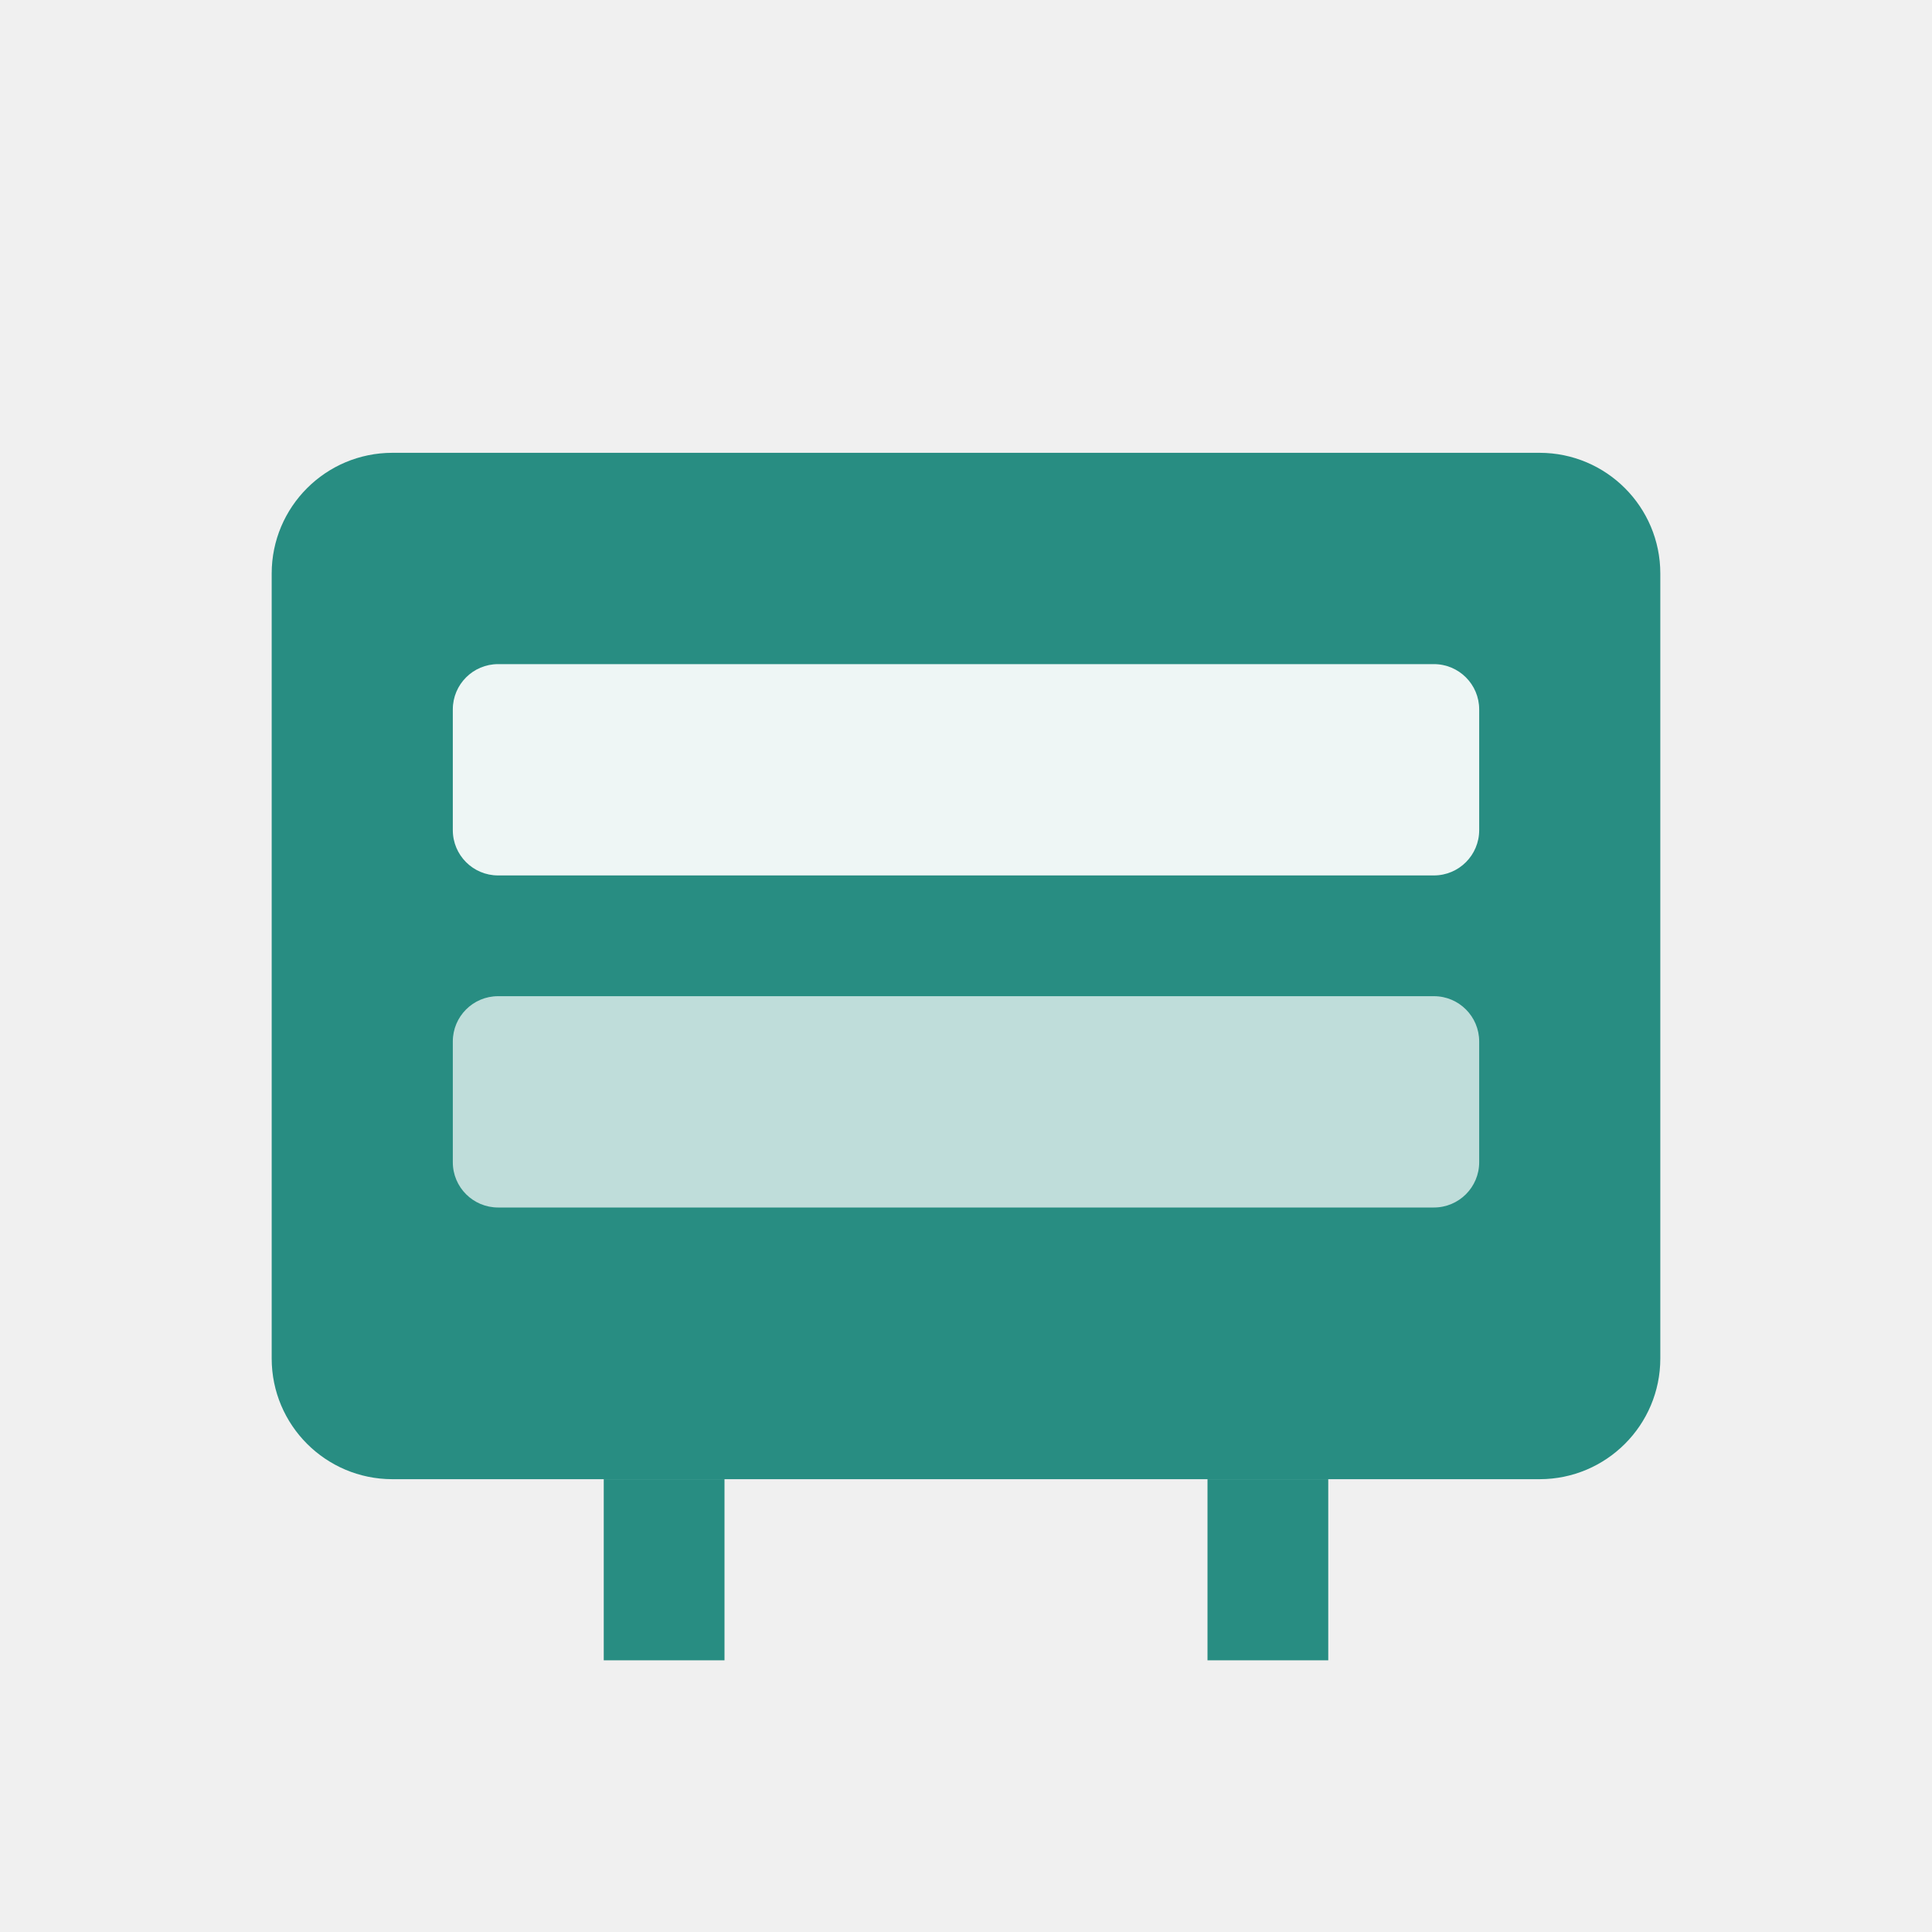
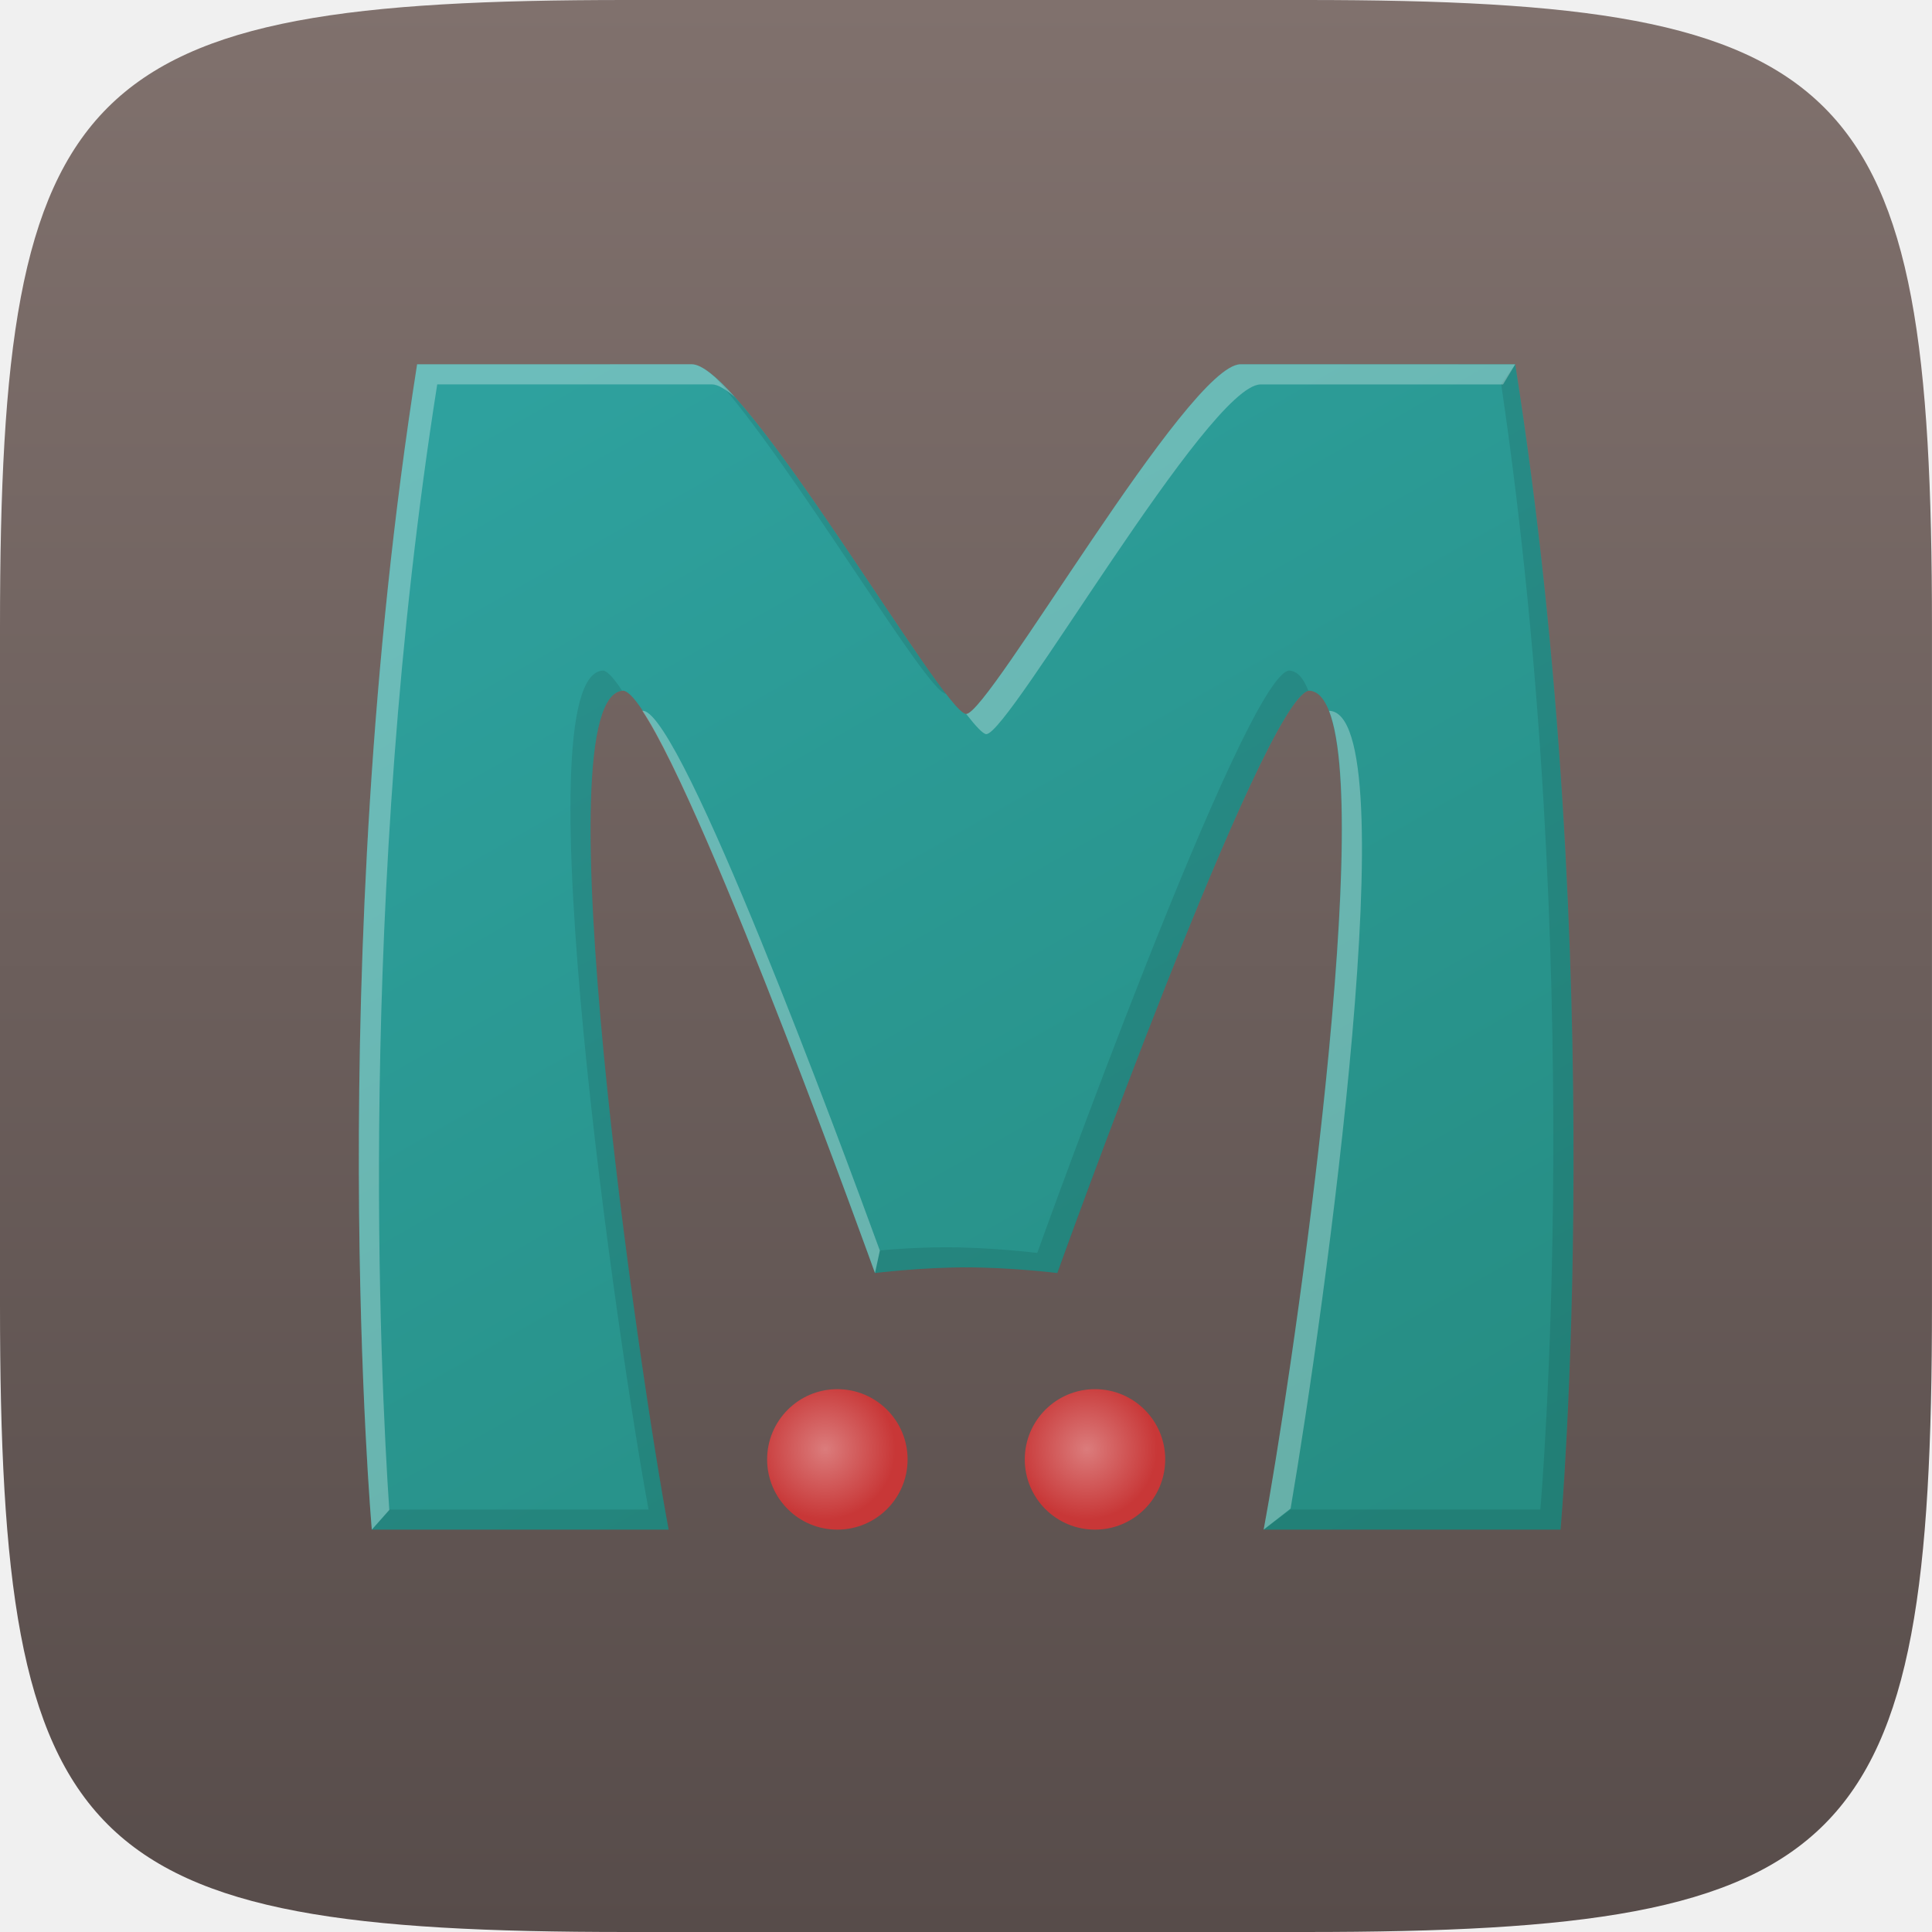
- <svg xmlns="http://www.w3.org/2000/svg" viewBox="0 0 128 128">
-   <rect x="18" y="30" width="92" height="68" rx="8" fill="#288d82" />
-   <rect x="30" y="44" width="68" height="14" rx="3" fill="#fff" opacity="0.92" />
-   <rect x="30" y="66" width="68" height="14" rx="3" fill="#fff" opacity="0.7" />
-   <rect x="40" y="98" width="8" height="12" fill="#288d82" />
-   <rect x="80" y="98" width="8" height="12" fill="#288d82" />
+ <svg xmlns="http://www.w3.org/2000/svg" width="64" height="64">
+   <defs>
+     <linearGradient id="A" x1="255.894" x2="255.894" y1="59.789" gradientUnits="userSpaceOnUse" y2="-452">
+       <stop stop-color="#574c4a" offset="0%" />
+       <stop stop-color="#80716d" offset="100%" />
+     </linearGradient>
+     <linearGradient id="B" x1="380.442" x2="191.971" y1="-51.758" y2="-382.305" gradientUnits="userSpaceOnUse">
+       <stop stop-color="#268d83" offset="0%" />
+       <stop stop-color="#2ea19e" offset="100%" />
+     </linearGradient>
+     <radialGradient id="C" cx="62.417" cy="142.923" r="9.213" fx="62.417" fy="142.923" gradientUnits="userSpaceOnUse" gradientTransform="matrix(2.02,0,0,2.02,92.53,-356.82)">
+       <stop stop-color="#db7c7c" offset="0%" />
+       <stop stop-color="#c83737" offset="100%" />
+     </radialGradient>
+     <radialGradient id="D" cx="96.726" cy="142.923" r="9.213" fx="96.726" fy="142.923" gradientUnits="userSpaceOnUse" gradientTransform="matrix(2.02,0,0,2.02,92.53,-356.82)">
+       <stop stop-color="#db7c7c" offset="0%" />
+       <stop stop-color="#c83737" offset="100%" />
+     </radialGradient>
+   </defs>
+   <g transform="matrix(.125052 0 0 .125052 .000001 56.52349)">
+     <path d="M0-106.196v-179.82C0-431.255 20.725-452 165.814-452h180.164c145.084 0 165.8 20.745 165.8 165.983v179.82c0 145.238-20.725 165.983-165.812 165.983H165.812C20.73 59.787 0 39.042 0-106.196z" fill="url(#A)" />
+     <path d="M110.488-355.497C85.34-196.062 98.497-46.8 98.497-46.8h78.63c-7.48-39.802-34.32-221.642-11.993-222.24 11.966 1.9 66.64 154.267 66.64 154.267s12.04-1.5 24.155-1.5 24.16 1.5 24.16 1.5 54.68-152.37 66.64-154.267c22.34.598-4.505 182.438-11.98 222.24h78.633s13.162-149.272-12-308.706h-72.8c-13.857.162-66.58 92.63-72.64 92.63s-58.784-92.457-72.64-92.62z" fill="url(#B)" />
+     <path d="M240.422-65.4c0 10.278-8.333 18.6-18.612 18.6s-18.6-8.333-18.6-18.6 8.333-18.612 18.6-18.612 18.612 8.332 18.612 18.612z" fill="url(#C)" />
+     <path d="M308.66-65.4c0 10.278-8.332 18.6-18.6 18.6s-18.6-8.333-18.6-18.6 8.322-18.612 18.604-18.612 18.604 8.332 18.604 18.612z" fill="url(#D)" />
+     <path d="M397.664-350.226c11.348 76.812 14 150.532 13.802 205.444-.214 56.168-3.432 92.66-3.432 92.66h-66.2l-7.113 5.33h78.64s13.16-149.27-11.992-308.705zm-208.373-1.94c20.66 22.98 56.4 83.966 61.3 83.966-13.1-16.75-45.27-70.192-61.3-83.965zm-29.48 77.802c-22.33.6 4.514 182.44 11.996 222.242H103.16l-4.66 5.33h78.634c-7.444-39.598-34.05-219.824-12.33-222.24-2.02-3.04-3.77-5.137-4.996-5.332zm181.6 0c-11.964 1.9-66.64 154.27-66.64 154.27s-12.04-1.5-24.154-1.5c-7.17 0-13.34.442-17.514.83l-1.3 6s12.04-1.498 24.154-1.498 24.158 1.5 24.158 1.5 54.26-151.372 66.476-154.27c-1.315-3.334-2.94-5.272-5.164-5.332z" opacity=".1" />
+     <path d="M110.5-355.497C85.334-196.063 98.495-46.8 98.495-46.8l4.63-5.205c-2.37-35.218-8.7-162.572 12.696-298.17h72.8c1.54.017 3.6 1.28 6 3.33-4.767-5.302-8.73-8.63-11.33-8.662zm218.077 0c-13.857.164-66.58 92.628-72.637 92.628 2.47 3.16 4.477 5.34 5.33 5.34 6.06 0 58.78-92.464 72.638-92.63h64.248l3.224-5.33zm-158.435 91.795c17.685 26.56 61.642 148.94 61.642 148.94l1.286-5.97c-10.853-29.757-52.205-141.32-62.595-142.97-.113.003-.222-.012-.333 0zm181.925 0c11.862 30.254-10.592 181.1-17.326 216.9l7.14-5.567c9.108-53.42 31.03-210.78 10.195-211.34z" opacity=".3" fill="#fff" />
+   </g>
</svg>
